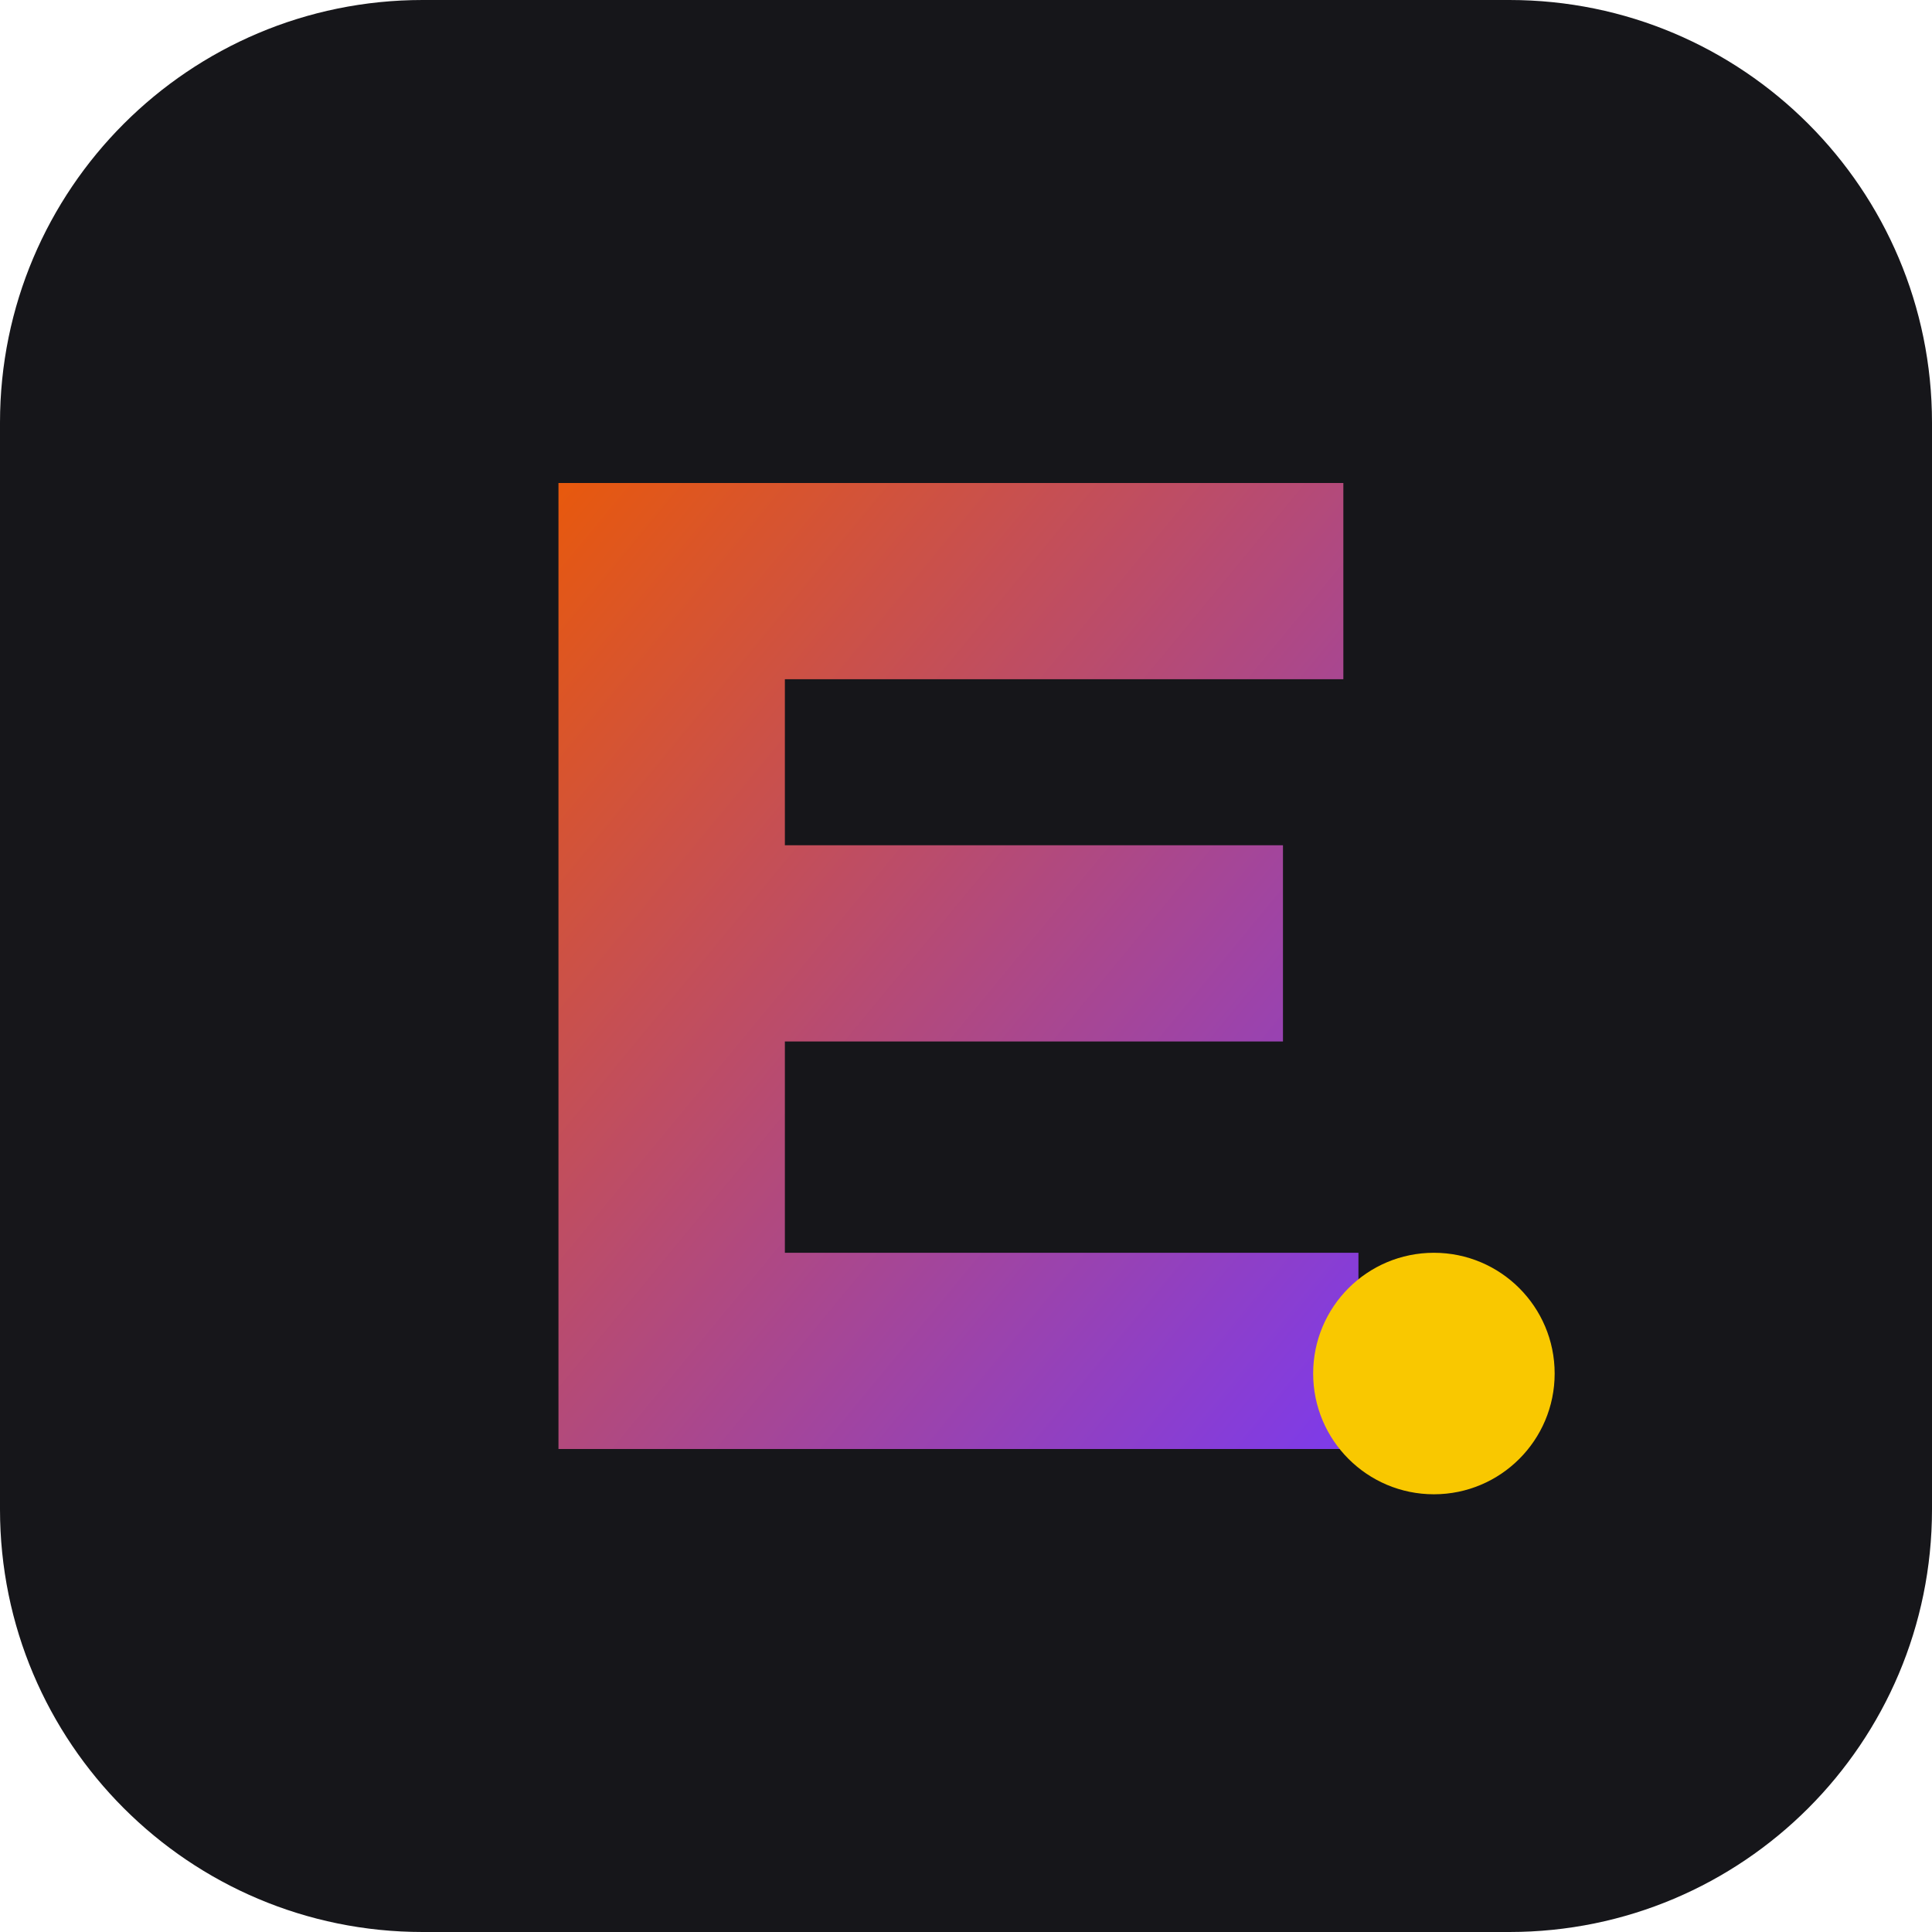
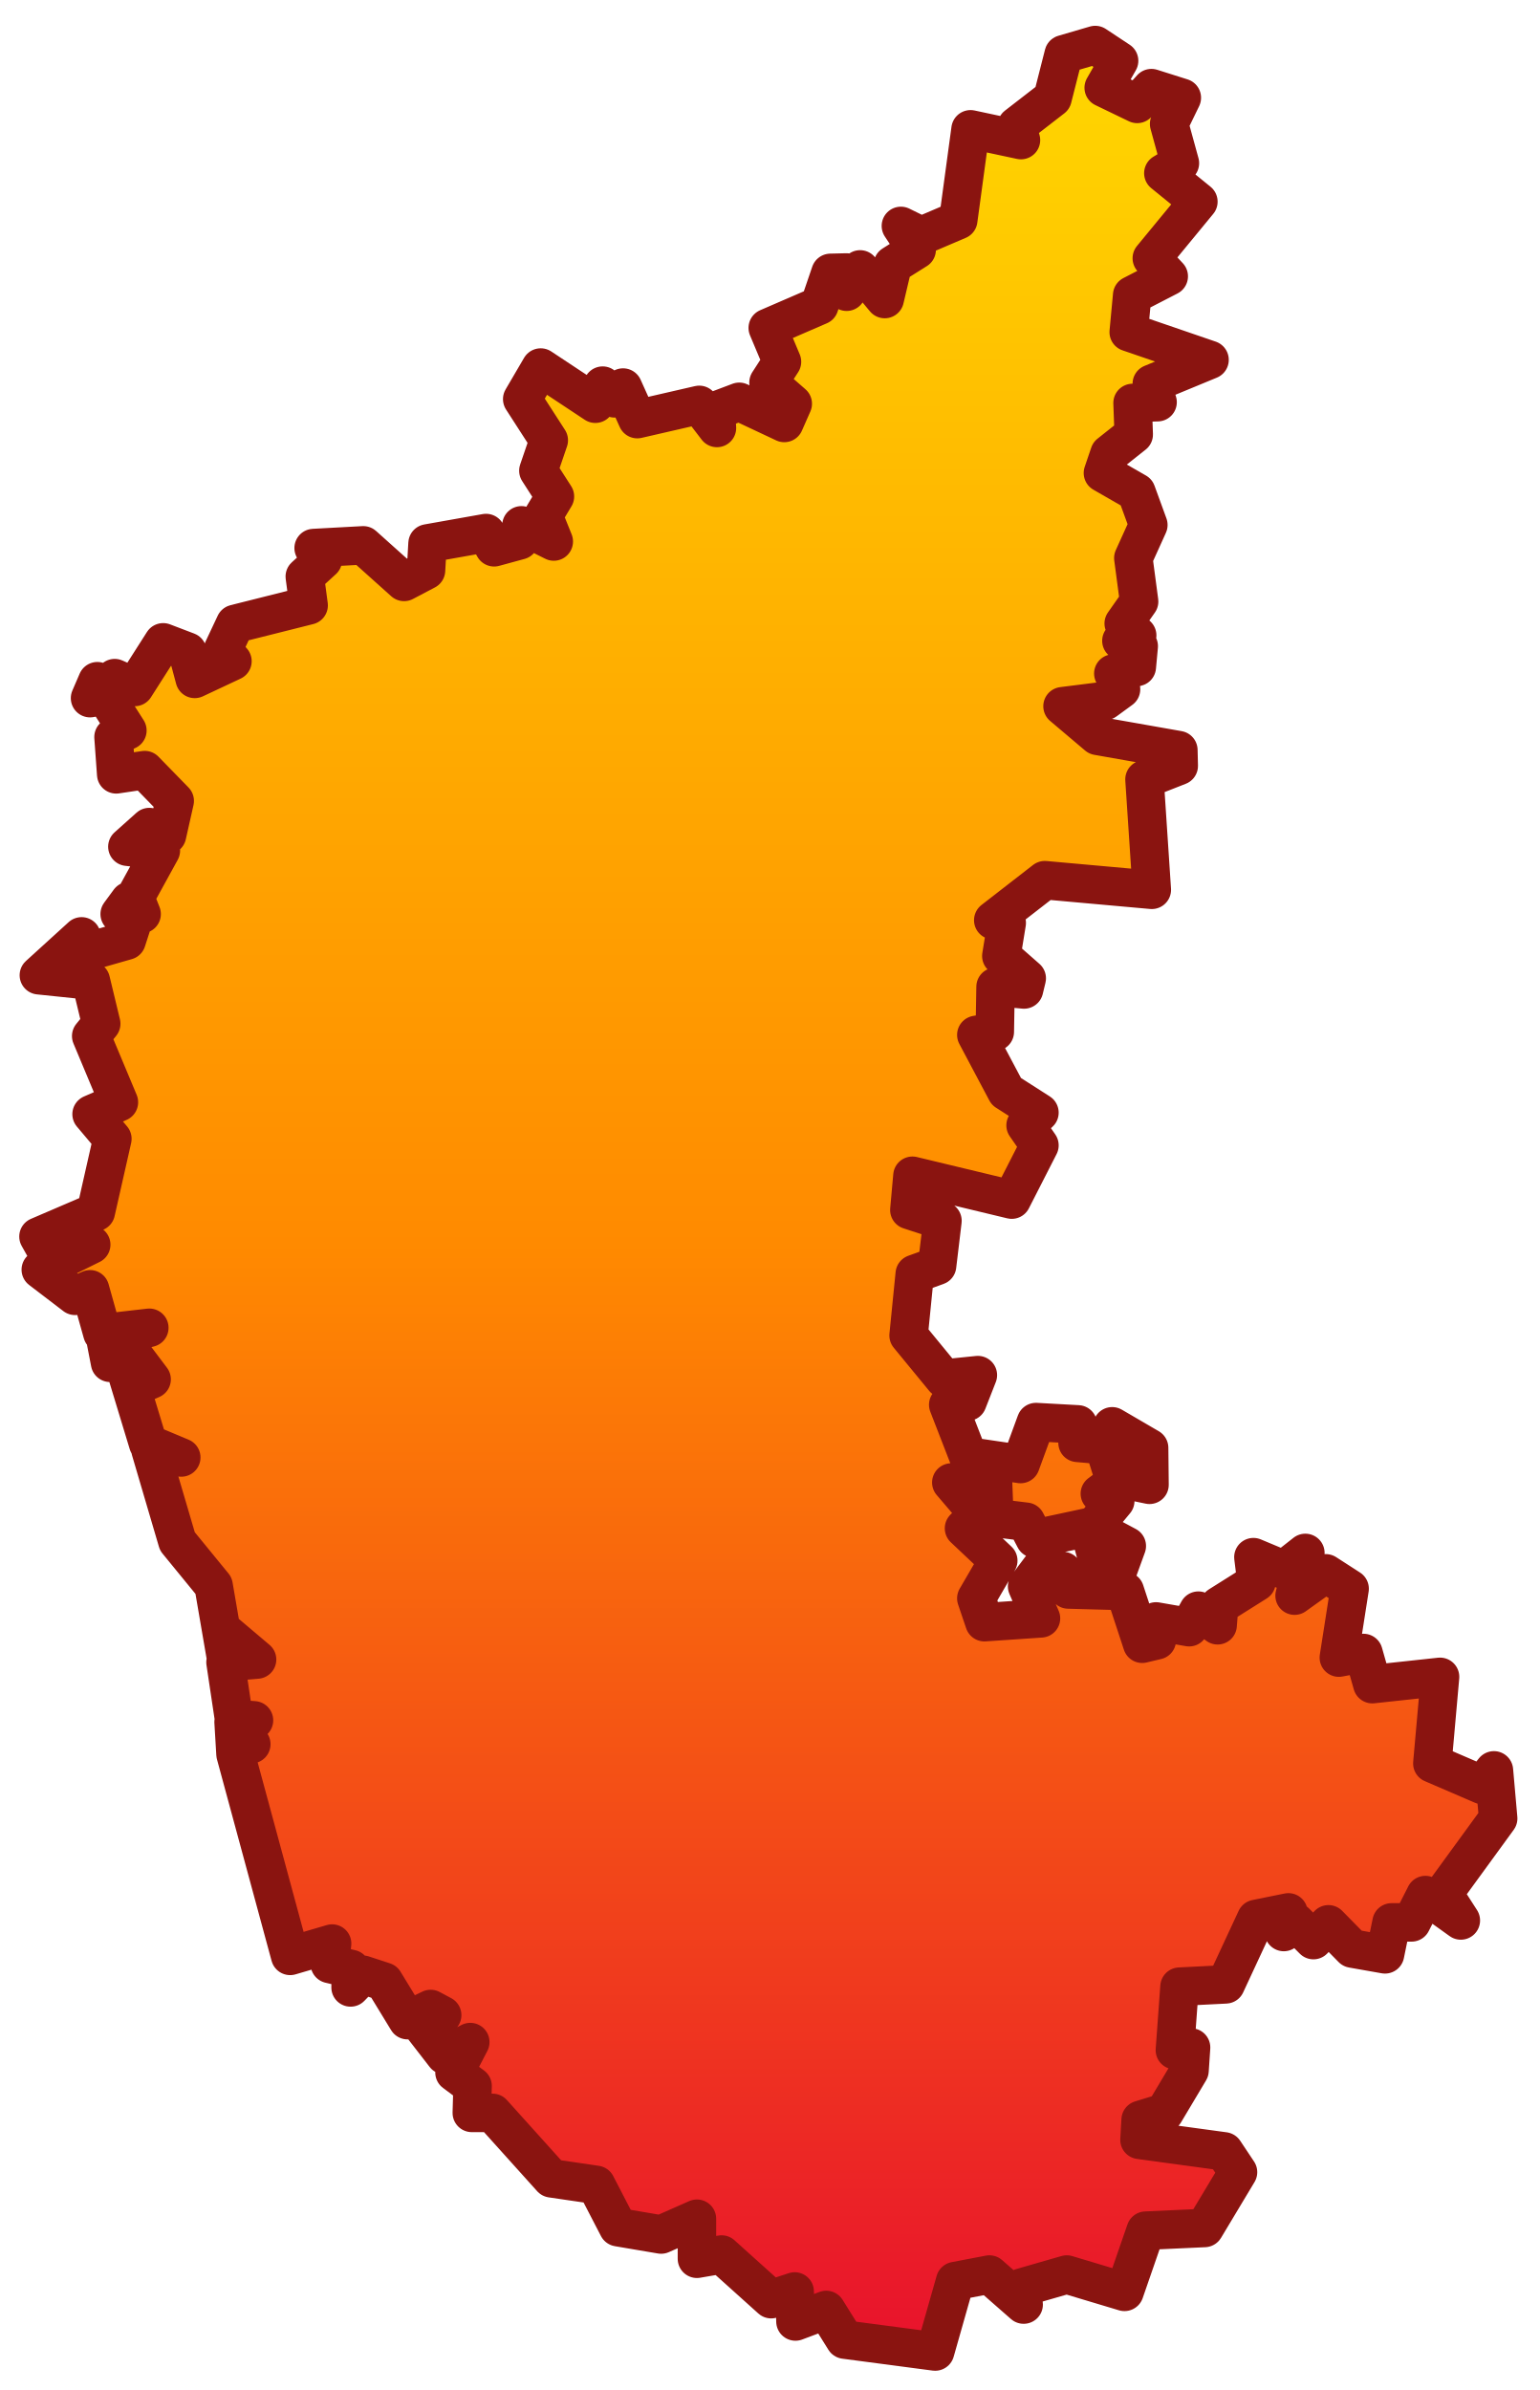
- <svg xmlns="http://www.w3.org/2000/svg" viewBox="0 0 128 128">
+ <svg xmlns="http://www.w3.org/2000/svg" viewBox="0 0 400 621">
  <defs>
-     <linearGradient id="g" x1="0" y1="0" x2="1" y2="1">
-       <stop stop-color="#e8590c" />
-       <stop offset="1" stop-color="#7c3aed" />
+     <linearGradient id="karnataka" x1="0" y1="0" x2="0" y2="1">
+       <stop stop-color="#ffd700" />
+       <stop offset=".52" stop-color="#ff8a00" />
+       <stop offset="1" stop-color="#e8112d" />
    </linearGradient>
  </defs>
-   <rect width="128" height="128" rx="28" fill="#16161a" />
-   <path d="M37 32h52v13H52v11h33v13H52v14h38v13H37z" fill="url(#g)" />
-   <circle cx="95" cy="91" r="8" fill="#f9c800" />
+   <path d="M284.6,11.7L290.8,15.8L286.8,22.8L295.5,27.0L299.2,22.9L307.1,25.4L303.8,32.2L306.6,42.4L302.3,45.0L311.4,52.4L299.3,67.1L303.7,71.8L294.2,76.7L293.3,86.3L314.3,93.5L299.3,99.7L300.8,104.5L294.3,104.7L294.6,112.9L288.3,117.9L286.6,122.9L295.3,127.9L298.4,136.4L294.5,145.0L296.0,156.3L292.0,162.0L295.5,165.1L291.4,166.5L295.9,167.9L295.4,173.3L289.3,175.0L291.3,179.1L287.2,182.1L276.1,183.5L285.2,191.2L306.2,194.9L306.3,199.0L297.4,202.5L299.3,231.2L271.5,228.7L258.1,239.1L261.6,239.8L260.2,248.4L266.8,254.2L266.1,257.1L258.7,256.4L258.5,268.1L253.7,268.9L261.5,283.6L270.1,289.1L266.5,292.4L270.1,297.6L262.9,311.7L237.1,305.5L236.3,314.4L244.9,317.2L243.5,328.9L237.7,331.0L236.1,347.0L245.3,358.2L254.1,357.3L251.4,364.2L246.4,365.0L251.6,378.4L265.2,380.4L269.2,369.5L280.1,370.1L280.0,374.9L286.8,375.5L288.9,382.2L291.6,380.5L289.0,370.6L298.6,376.2L298.7,385.8L291.0,384.2L285.8,388.1L289.8,390.0L284.0,397.0L292.8,401.7L290.0,409.4L285.9,408.0L282.9,396.8L268.9,399.8L266.6,395.4L258.4,394.4L258.0,384.0L247.2,385.2L254.2,393.4L250.5,397.1L259.4,405.5L253.7,415.3L255.8,421.5L270.5,420.5L266.9,412.2L271.4,406.2L271.5,411.3L276.2,408.2L277.6,413.0L292.3,413.4L296.8,427.1L300.6,426.2L300.4,421.3L309.0,422.8L311.4,418.5L316.4,422.3L316.8,417.2L326.5,411.1L325.7,404.6L333.6,407.9L339.2,403.5L336.4,414.6L344.5,408.8L350.7,412.8L347.9,430.7L354.3,429.5L356.6,437.6L374.2,435.7L372.2,458.2L385.2,463.8L388.2,460.0L389.3,472.5L375.1,492.0L379.6,499.0L370.4,492.4L366.8,499.5L361.6,499.5L359.9,507.8L351.4,506.3L345.2,500.0L341.3,504.1L336.6,499.4L333.6,502.0L334.8,496.9L326.4,498.6L318.5,515.6L306.5,516.2L305.3,532.7L309.5,532.0L309.1,538.0L302.6,548.9L296.4,550.8L296.1,556.0L318.1,559.0L321.7,564.4L313.0,578.9L297.7,579.6L292.2,595.5L277.2,591.0L265.4,594.4L266.0,598.8L257.1,591.0L248.2,592.7L243.0,611.0L219.5,607.9L214.7,600.2L206.7,603.2L206.5,595.4L200.4,597.4L187.5,585.8L181.1,586.9L181.1,576.5L171.8,580.6L160.6,578.7L154.9,567.7L143.3,566.0L128.0,549.0L122.6,549.0L122.8,542.0L118.1,538.5L122.2,530.6L115.6,534.0L110.1,526.9L114.9,523.6L111.9,522.0L105.9,524.9L99.8,514.9L94.3,513.1L91.1,516.4L91.2,511.6L85.7,510.3L86.3,505.0L75.4,508.2L61.2,455.8L60.7,447.4L65.3,453.2L62.1,449.2L66.0,447.0L60.8,446.6L58.6,431.9L66.8,431.2L59.0,424.6L58.8,431.2L55.5,412.0L46.1,400.5L39.1,376.7L47.1,378.7L38.5,375.1L32.7,356.0L35.3,360.2L39.4,358.4L33.6,350.7L28.6,354.1L27.4,347.9L38.8,345.0L26.6,346.4L23.4,335.0L19.5,336.7L10.6,329.9L23.7,323.4L12.8,326.3L10.0,321.3L24.9,314.9L29.2,295.9L23.8,289.5L30.9,286.4L23.7,269.2L26.3,266.0L23.6,254.8L10.1,253.4L21.2,243.3L23.1,247.2L32.9,244.4L34.9,238.2L31.1,237.5L33.6,234.1L36.8,237.5L35.1,233.2L41.8,221.0L33.1,220.0L38.8,214.9L43.4,217.0L45.4,208.1L37.6,200.1L30.2,201.2L29.5,191.5L33.1,189.8L27.3,180.7L23.4,181.4L25.3,177.0L28.5,180.7L29.8,176.2L35.0,178.5L42.4,166.9L48.7,169.3L50.6,176.4L60.4,171.8L57.9,168.9L61.1,162.1L80.2,157.3L79.2,149.8L83.9,145.5L81.5,142.4L94.4,141.7L105.0,151.2L110.7,148.2L111.1,141.2L126.3,138.5L128.4,142.2L135.0,140.4L135.5,136.5L143.9,140.7L141.2,134.0L144.2,129.0L139.9,122.3L142.6,114.4L135.7,103.7L140.5,95.5L154.7,104.9L156.6,100.2L159.7,103.5L161.9,100.7L165.6,108.9L181.7,105.2L186.3,111.2L186.0,106.7L192.1,104.4L203.8,109.9L206.0,104.9L199.7,99.4L203.2,94.0L199.5,85.2L212.9,79.4L215.8,70.9L220.0,70.8L220.0,75.8L223.5,70.0L229.9,77.7L232.0,68.8L238.2,64.9L234.1,58.7L239.4,61.3L249.0,57.2L252.2,33.6L265.3,36.4L264.2,32.7L273.5,25.5L276.4,14.1L284.6,11.7Z" fill="url(#karnataka)" stroke="#8a1410" stroke-width="10" stroke-linejoin="round" />
</svg>
